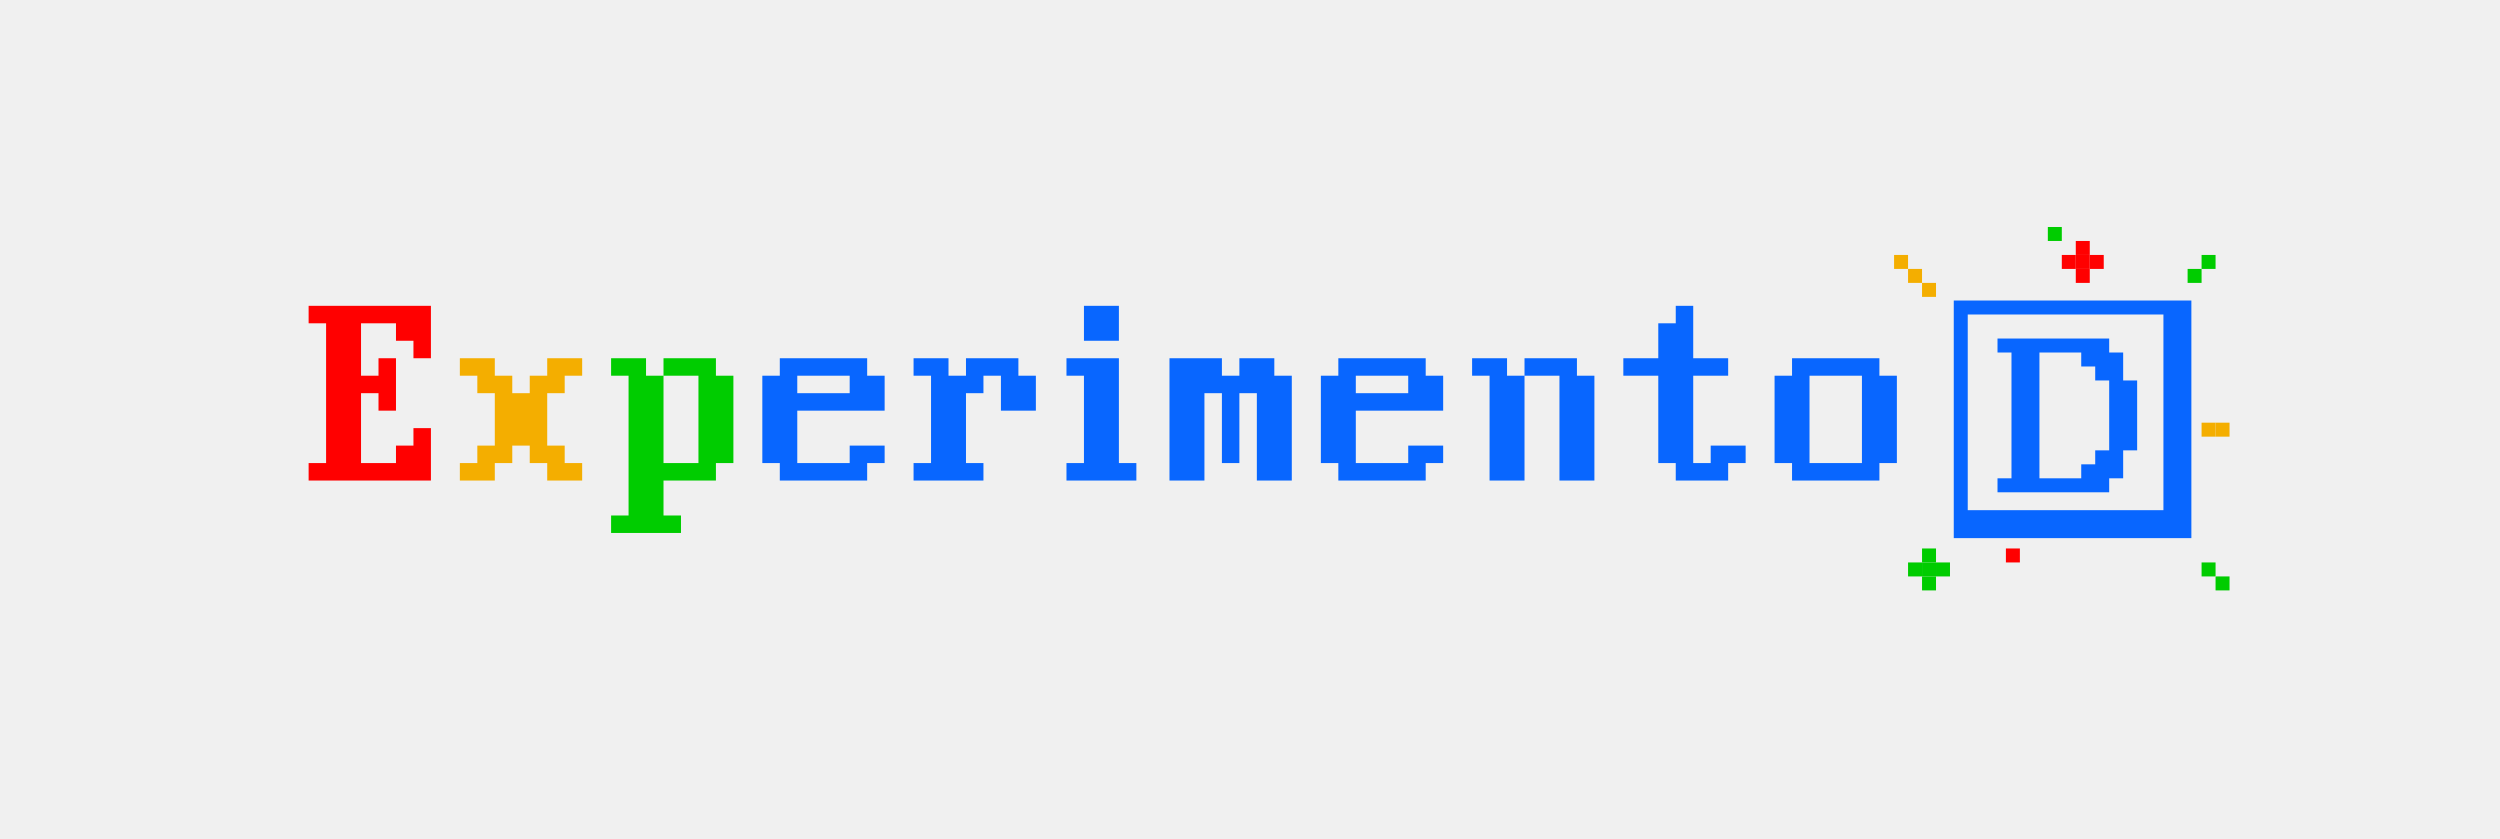
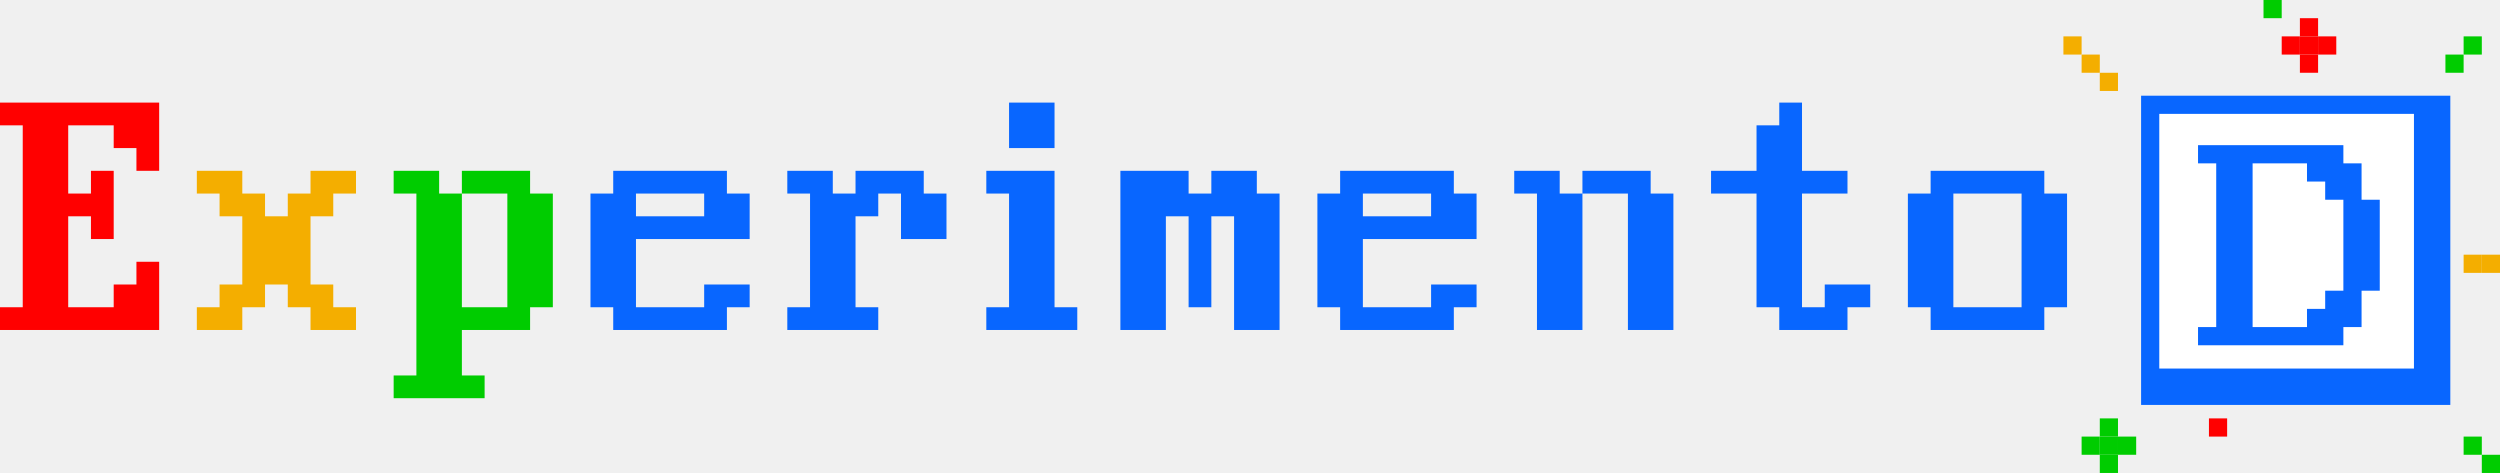
- <svg xmlns="http://www.w3.org/2000/svg" version="1.1" viewBox="0 0 1788.6 600">
+ <svg xmlns="http://www.w3.org/2000/svg" viewBox="0 0 1374.3 260">
  <defs>
    <style>
      .cls-1 {
        fill: #0c0;
      }

-       .cls-1, .cls-2, .cls-3, .cls-4 {
+       .cls-1, .cls-2, .cls-3, .cls-4, .cls-5 {
        stroke-width: 0px;
      }

      .cls-2 {
        fill: #0866ff;
      }

      .cls-3 {
        fill: red;
      }

      .cls-4 {
        fill: #f4ae00;
      }
+ 
+       .cls-5 {
+         fill: #fff;
+       }
    </style>
  </defs>
  <g id="E">
-     <path class="cls-3" d="M270.8,281.3h-12.5v50h25v-12.5h12.5v-12.5h12.5v37.5h-87.5v-12.5h12.5v-100h-12.5v-12.5h87.5v37.5h-12.5v-12.5h-12.5v-12.5h-25v37.5h12.5v-12.5h12.5v37.5h-12.5v-12.5Z" />
+     <g id="E-2" data-name="E">
+       <path class="cls-3" d="M50,118.9h-12.5v50h25v-12.5h12.5v-12.5h12.5v37.5H0v-12.5h12.5v-100H0v-12.5h87.5v37.5h-12.5v-12.5h-12.5v-12.5h-25v37.5h12.5v-12.5h12.5v37.5h-12.5v-12.5Z" />
+     </g>
  </g>
  <g id="x">
-     <path class="cls-4" d="M329,256.3h25v12.5h12.5v12.5h12.5v-12.5h12.5v-12.5h25v12.5h-12.5v12.5h-12.5v37.5h12.5v12.5h12.5v12.5h-25v-12.5h-12.5v-12.5h-12.5v12.5h-12.5v12.5h-25v-12.5h12.5v-12.5h12.5v-37.5h-12.5v-12.5h-12.5v-12.5Z" />
+     <g id="x-2" data-name="x">
+       <path class="cls-4" d="M108.2,93.9h25v12.5h12.5v12.5h12.5v-12.5h12.5v-12.5h25v12.5h-12.5v12.5h-12.5v37.5h12.5v12.5h12.5v12.5h-25v-12.5h-12.5v-12.5h-12.5v12.5h-12.5v12.5h-25v-12.5h12.5v-12.5h12.5v-37.5h-12.5v-12.5h-12.5v-12.5Z" />
+     </g>
  </g>
  <g id="p">
-     <path class="cls-1" d="M474.7,256.3h37.5v12.5h12.5v62.5h-12.5v12.5h-37.5v25h12.5v12.5h-50v-12.5h12.5v-100h-12.5v-12.5h25v12.5h12.5v62.5h25v-62.5h-25v-12.5Z" />
+     <g id="p-2" data-name="p">
+       <path class="cls-1" d="M253.9,93.9h37.5v12.5h12.5v62.5h-12.5v12.5h-37.5v25h12.5v12.5h-50v-12.5h12.5v-100h-12.5v-12.5h25v12.5h12.5v62.5h25v-62.5h-25v-12.5Z" />
+     </g>
  </g>
  <g id="e1">
-     <path class="cls-2" d="M557.9,256.3h62.5v12.5h12.5v25h-62.5v37.5h37.5v-12.5h25v12.5h-12.5v12.5h-62.5v-12.5h-12.5v-62.5h12.5v-12.5ZM570.4,281.3h37.5v-12.5h-37.5v12.5Z" />
+     <g id="e1-2" data-name="e1">
+       <path class="cls-2" d="M337.1,93.9h62.5v12.5h12.5v25h-62.5v37.5h37.5v-12.5h25v12.5h-12.5v12.5h-62.5v-12.5h-12.5v-62.5h12.5v-12.5ZM349.6,118.9h37.5v-12.5h-37.5v12.5Z" />
+     </g>
  </g>
  <g id="r">
-     <path class="cls-2" d="M703.6,281.3h-12.5v50h12.5v12.5h-50v-12.5h12.5v-62.5h-12.5v-12.5h25v12.5h12.5v-12.5h37.5v12.5h12.5v25h-25v-25h-12.5v12.5Z" />
+     <g id="r-2" data-name="r">
+       <path class="cls-2" d="M482.8,118.9h-12.5v50h12.5v12.5h-50v-12.5h12.5v-62.5h-12.5v-12.5h25v12.5h12.5v-12.5h37.5v12.5h12.5v25h-25v-25h-12.5v12.5Z" />
+     </g>
  </g>
  <g id="i">
-     <path class="cls-2" d="M763,256.3h37.5v75h12.5v12.5h-50v-12.5h12.5v-62.5h-12.5v-12.5ZM775.5,218.8h25v25h-25v-25Z" />
+     <g id="i-2" data-name="i">
+       <path class="cls-2" d="M542.2,93.9h37.5v75h12.5v12.5h-50v-12.5h12.5v-62.5h-12.5v-12.5ZM554.7,56.4h25v25h-25v-25Z" />
+     </g>
  </g>
  <g id="m">
-     <path class="cls-2" d="M899.2,281.3h-12.5v50h-12.5v-50h-12.5v62.5h-25v-87.5h37.5v12.5h12.5v-12.5h25v12.5h12.5v75h-25v-62.5Z" />
+     <g id="m-2" data-name="m">
+       <path class="cls-2" d="M678.4,118.9h-12.5v50h-12.5v-50h-12.5v62.5h-25v-87.5h37.5v12.5h12.5v-12.5h25v12.5h12.5v75h-25v-62.5Z" />
+     </g>
  </g>
  <g id="e2">
-     <path class="cls-2" d="M957.5,256.3h62.5v12.5h12.5v25h-62.5v37.5h37.5v-12.5h25v12.5h-12.5v12.5h-62.5v-12.5h-12.5v-62.5h12.5v-12.5ZM970,281.3h37.5v-12.5h-37.5v12.5Z" />
+     <g id="e2-2" data-name="e2">
+       <path class="cls-2" d="M736.7,93.9h62.5v12.5h12.5v25h-62.5v37.5h37.5v-12.5h25v12.5h-12.5v12.5h-62.5v-12.5h-12.5v-62.5h12.5v-12.5ZM749.2,118.9h37.5v-12.5h-37.5v12.5Z" />
+     </g>
  </g>
  <g id="n">
-     <path class="cls-2" d="M1065.7,268.8h-12.5v-12.5h25v12.5h12.5v75h-25v-75ZM1090.7,256.3h37.5v12.5h12.5v75h-25v-75h-25v-12.5Z" />
+     <g id="n-2" data-name="n">
+       <path class="cls-2" d="M844.9,106.4h-12.5v-12.5h25v12.5h12.5v75h-25v-75ZM869.9,93.9h37.5v12.5h12.5v75h-25v-75h-25v-12.5Z" />
+     </g>
  </g>
  <g id="t">
-     <path class="cls-2" d="M1161.4,256.3h25v-25h12.5v-12.5h12.5v37.5h25v12.5h-25v62.5h12.5v-12.5h25v12.5h-12.5v12.5h-37.5v-12.5h-12.5v-62.5h-25v-12.5Z" />
+     <g id="t-2" data-name="t">
+       <path class="cls-2" d="M940.6,93.9h25v-25h12.5v-12.5h12.5v37.5h25v12.5h-25v62.5h12.5v-12.5h25v12.5h-12.5v12.5h-37.5v-12.5h-12.5v-62.5h-25v-12.5Z" />
+     </g>
  </g>
  <g id="o">
-     <path class="cls-2" d="M1282.1,331.3h-12.5v-62.5h12.5v-12.5h62.5v12.5h12.5v62.5h-12.5v12.5h-62.5v-12.5ZM1332.1,268.8h-37.5v62.5h37.5v-62.5Z" />
+     <g id="o-2" data-name="o">
+       <path class="cls-2" d="M1061.3,168.9h-12.5v-62.5h12.5v-12.5h62.5v12.5h12.5v62.5h-12.5v12.5h-62.5v-12.5ZM1111.3,106.4h-37.5v62.5h37.5v-62.5Z" />
+     </g>
  </g>
-   <g id="isotipo">
+   <g id="D">
    <g>
-       <path class="cls-2" d="M1519,272.2v-20h-10v-10h-79.9v10h10v90h-10v10h79.9v-10h10v-20h10v-50h-10ZM1499,322.2v10h-10v10h-29.9v-90h29.9v10h10v10h10v50h-10Z" />
-       <path class="cls-2" d="M1397.8,215v170h170v-170h-170ZM1547.8,365h-140v-140h140v140Z" />
+       <rect class="cls-5" x="1177" y="52.6" width="170" height="170" />
+       <g id="isotipo">
+         <g>
+           <path class="cls-2" d="M1298.2,109.8v-20h-10v-10h-79.9v10h10v90h-10v10h79.9v-10h10v-20h10v-50h-10ZM1278.2,159.8v10h-10v10h-29.9v-90h29.9v10h10v10h10v50h-10Z" />
+           <path class="cls-2" d="M1177,52.6v170h170V52.6h-170ZM1327,202.6h-140V62.6h140v140Z" />
+         </g>
+       </g>
    </g>
  </g>
  <g id="efecto">
-     <g>
-       <g id="Capa_20_-efecto" data-name="Capa 20 -efecto">
-         <g>
-           <rect class="cls-4" x="1375.1" y="202.4" width="10" height="10" />
-           <rect class="cls-4" x="1365.1" y="192.4" width="10" height="10" />
-           <rect class="cls-4" x="1355.1" y="182.4" width="10" height="10" />
+     <g id="efecto-2" data-name="efecto">
+       <g>
+         <g id="Capa_20_-efecto" data-name="Capa 20 -efecto">
+           <g>
+             <rect class="cls-4" x="1154.3" y="40" width="10" height="10" />
+             <rect class="cls-4" x="1144.3" y="30" width="10" height="10" />
+             <rect class="cls-4" x="1134.3" y="20" width="10" height="10" />
+           </g>
        </g>
-       </g>
-       <g id="Capa_13_-efecto" data-name="Capa 13 -efecto">
-         <g>
-           <rect class="cls-1" x="1375.1" y="392.4" width="10" height="10" />
-           <rect class="cls-1" x="1375.1" y="402.4" width="10" height="10" />
-           <rect class="cls-1" x="1375.1" y="412.4" width="10" height="10" />
-           <rect class="cls-1" x="1365.1" y="402.4" width="10" height="10" />
-           <rect class="cls-1" x="1385.1" y="402.4" width="10" height="10" />
+         <g id="Capa_13_-efecto" data-name="Capa 13 -efecto">
+           <g>
+             <rect class="cls-1" x="1154.3" y="230" width="10" height="10" />
+             <rect class="cls-1" x="1154.3" y="240" width="10" height="10" />
+             <rect class="cls-1" x="1154.3" y="250" width="10" height="10" />
+             <rect class="cls-1" x="1144.3" y="240" width="10" height="10" />
+             <rect class="cls-1" x="1164.3" y="240" width="10" height="10" />
+           </g>
        </g>
-       </g>
-       <g id="Capa_14_-efecto" data-name="Capa 14 -efecto">
-         <rect class="cls-3" x="1435.1" y="392.4" width="10" height="10" />
-       </g>
-       <g id="Capa_15_-efecto" data-name="Capa 15 -efecto">
-         <g>
-           <rect class="cls-1" x="1575.1" y="402.4" width="10" height="10" />
-           <rect class="cls-1" x="1585.1" y="412.4" width="10" height="10" />
+         <g id="Capa_14_-efecto" data-name="Capa 14 -efecto">
+           <rect class="cls-3" x="1214.3" y="230" width="10" height="10" />
        </g>
-       </g>
-       <g id="Capa_16_-efecto" data-name="Capa 16 -efecto">
-         <g>
-           <rect class="cls-4" x="1575.1" y="302.4" width="10" height="10" />
-           <rect class="cls-4" x="1585.1" y="302.4" width="10" height="10" />
+         <g id="Capa_15_-efecto" data-name="Capa 15 -efecto">
+           <g>
+             <rect class="cls-1" x="1354.3" y="240" width="10" height="10" />
+             <rect class="cls-1" x="1364.3" y="250" width="10" height="10" />
+           </g>
        </g>
-       </g>
-       <g id="Capa_17_-efecto" data-name="Capa 17 -efecto">
-         <g>
-           <rect class="cls-1" x="1565.1" y="192.4" width="10" height="10" />
-           <rect class="cls-1" x="1575.1" y="182.4" width="10" height="10" />
+         <g id="Capa_16_-efecto" data-name="Capa 16 -efecto">
+           <g>
+             <rect class="cls-4" x="1354.3" y="140" width="10" height="10" />
+             <rect class="cls-4" x="1364.3" y="140" width="10" height="10" />
+           </g>
        </g>
-       </g>
-       <g id="Capa_18_-efecto" data-name="Capa 18 -efecto">
-         <g>
-           <rect class="cls-3" x="1485.1" y="192.4" width="10" height="10" />
-           <rect class="cls-3" x="1485.1" y="182.4" width="10" height="10" />
-           <rect class="cls-3" x="1485.1" y="172.4" width="10" height="10" />
-           <rect class="cls-3" x="1475.1" y="182.4" width="10" height="10" />
-           <rect class="cls-3" x="1495.1" y="182.4" width="10" height="10" />
+         <g id="Capa_17_-efecto" data-name="Capa 17 -efecto">
+           <g>
+             <rect class="cls-1" x="1344.3" y="30" width="10" height="10" />
+             <rect class="cls-1" x="1354.3" y="20" width="10" height="10" />
+           </g>
        </g>
-       </g>
-       <g id="Capa_19_-efecto_" data-name="Capa 19 -efecto ">
-         <rect class="cls-1" x="1465.1" y="162.4" width="10" height="10" />
+         <g id="Capa_18_-efecto" data-name="Capa 18 -efecto">
+           <g>
+             <rect class="cls-3" x="1264.3" y="30" width="10" height="10" />
+             <rect class="cls-3" x="1264.3" y="20" width="10" height="10" />
+             <rect class="cls-3" x="1264.3" y="10" width="10" height="10" />
+             <rect class="cls-3" x="1254.3" y="20" width="10" height="10" />
+             <rect class="cls-3" x="1274.3" y="20" width="10" height="10" />
+           </g>
+         </g>
+         <g id="Capa_19_-efecto_" data-name="Capa 19 -efecto ">
+           <rect class="cls-1" x="1244.3" width="10" height="10" />
+         </g>
      </g>
    </g>
  </g>
</svg>
